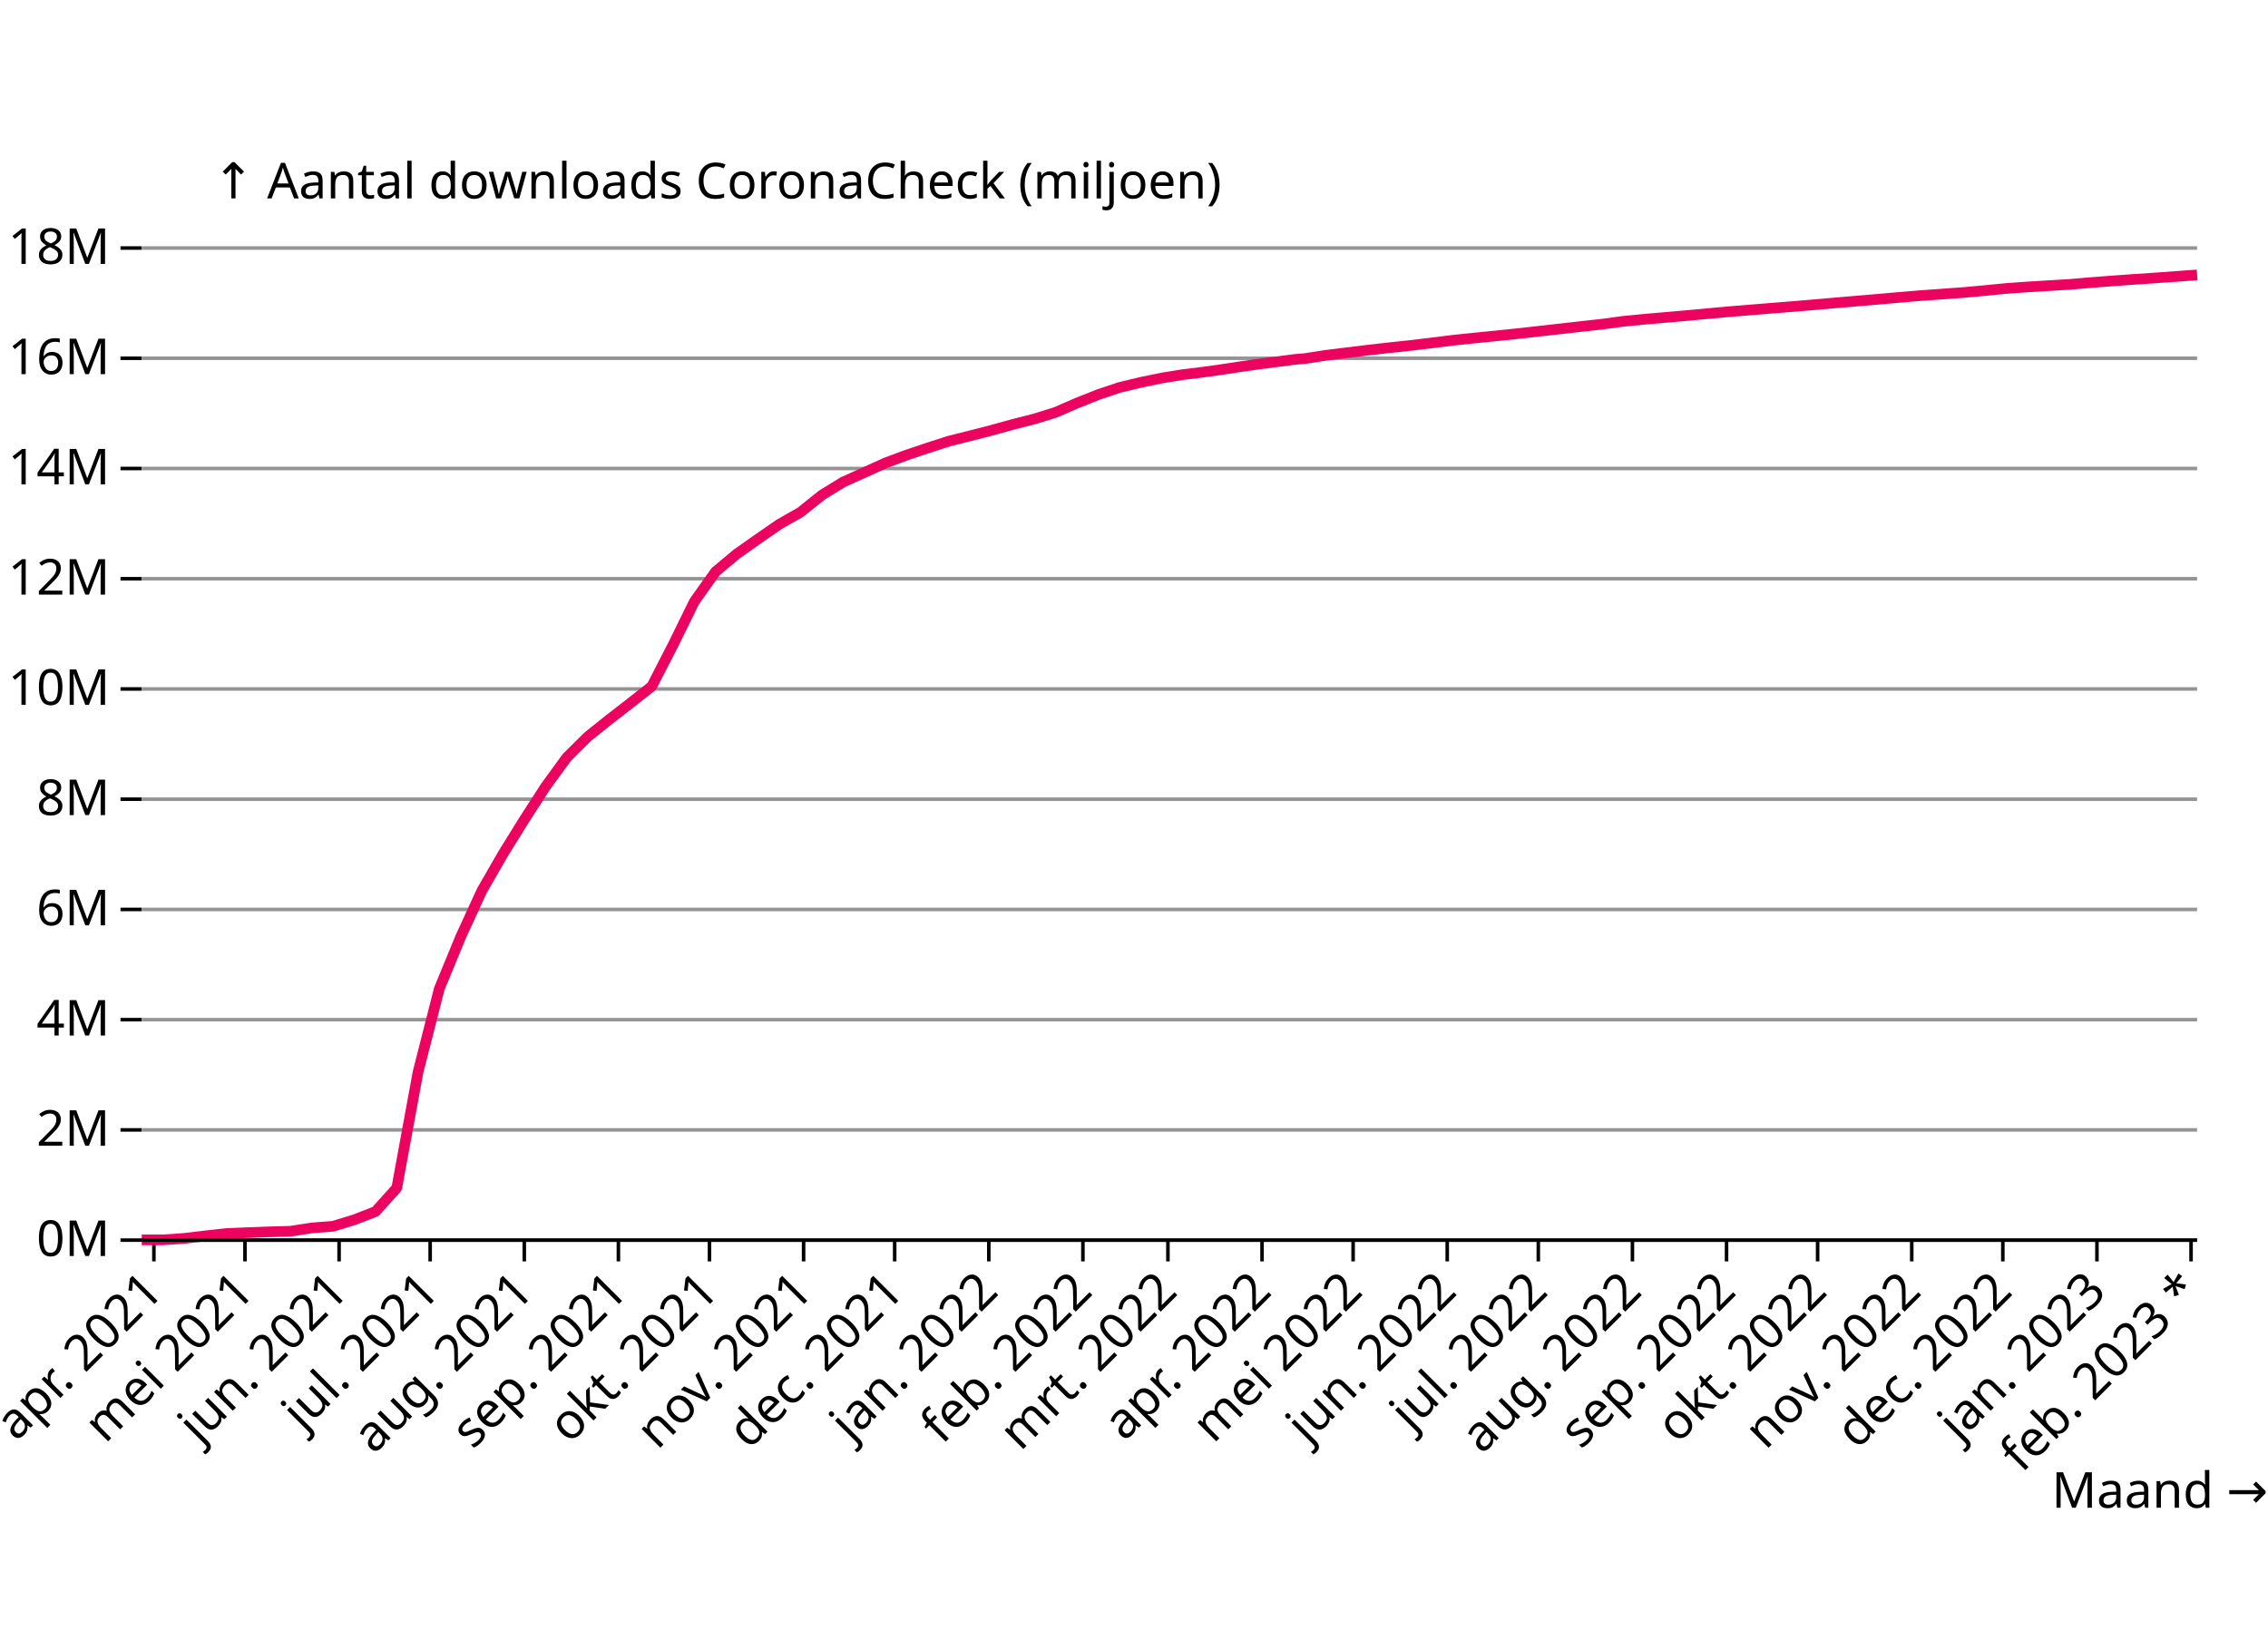
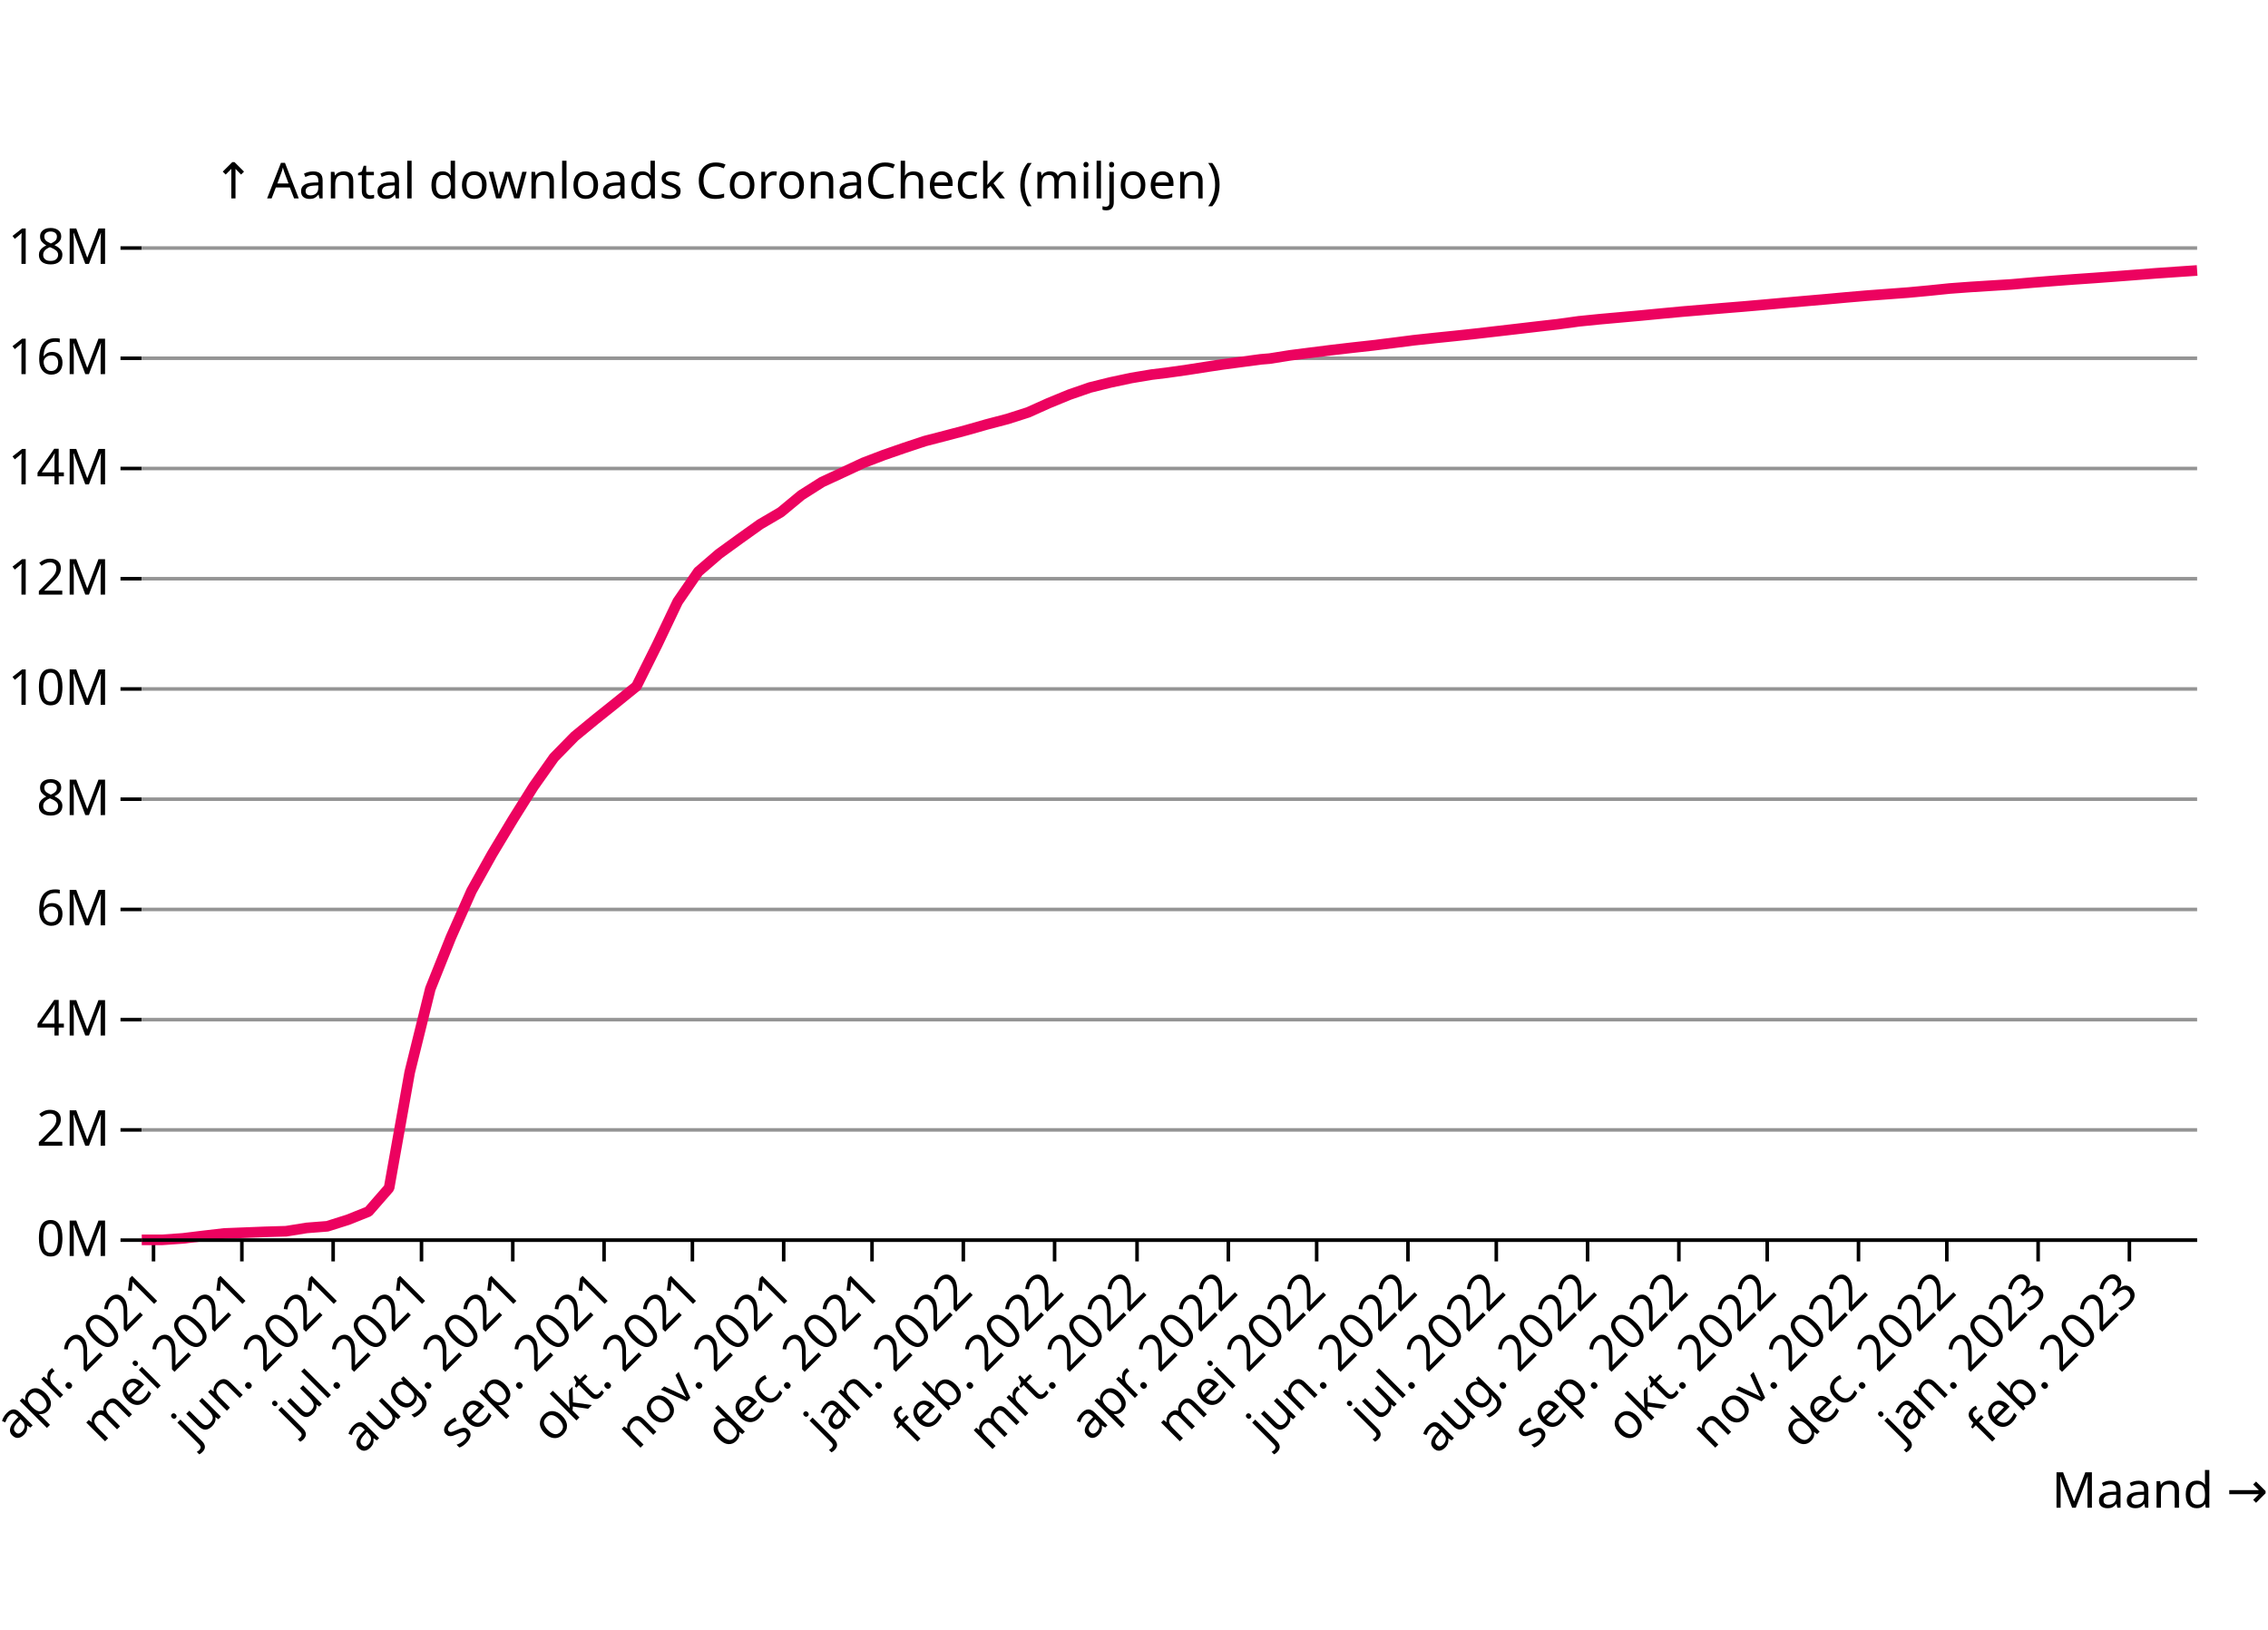
<svg xmlns="http://www.w3.org/2000/svg" class="plot" fill="currentColor" text-anchor="middle" width="640" height="460" viewBox="0 0 640 400" style="font-family: 'RO Sans', sans-serif; font-size: 14px;">
  <style>
        line[stroke-opacity] {
            stroke-opacity: 1;
            stroke: #949494;
        }
</style>
  <g transform="translate(40,0)" fill="none" text-anchor="end">
    <g class="tick" opacity="1" transform="translate(0,320)">
      <line stroke="currentColor" x2="-6" />
      <line stroke="currentColor" x2="580" stroke-opacity="0.1" />
      <text fill="currentColor" x="-9" dy="0.32em">0M</text>
    </g>
    <g class="tick" opacity="1" transform="translate(0,288.8889)">
      <line stroke="currentColor" x2="-6" />
      <line stroke="currentColor" x2="580" stroke-opacity="0.1" />
      <text fill="currentColor" x="-9" dy="0.32em">2M</text>
    </g>
    <g class="tick" opacity="1" transform="translate(0,257.7778)">
      <line stroke="currentColor" x2="-6" />
      <line stroke="currentColor" x2="580" stroke-opacity="0.1" />
      <text fill="currentColor" x="-9" dy="0.32em">4M</text>
    </g>
    <g class="tick" opacity="1" transform="translate(0,226.6667)">
      <line stroke="currentColor" x2="-6" />
      <line stroke="currentColor" x2="580" stroke-opacity="0.1" />
      <text fill="currentColor" x="-9" dy="0.32em">6M</text>
    </g>
    <g class="tick" opacity="1" transform="translate(0,195.5556)">
      <line stroke="currentColor" x2="-6" />
      <line stroke="currentColor" x2="580" stroke-opacity="0.1" />
      <text fill="currentColor" x="-9" dy="0.32em">8M</text>
    </g>
    <g class="tick" opacity="1" transform="translate(0,164.4444)">
      <line stroke="currentColor" x2="-6" />
      <line stroke="currentColor" x2="580" stroke-opacity="0.1" />
      <text fill="currentColor" x="-9" dy="0.32em">10M</text>
    </g>
    <g class="tick" opacity="1" transform="translate(0,133.3333)">
      <line stroke="currentColor" x2="-6" />
      <line stroke="currentColor" x2="580" stroke-opacity="0.1" />
      <text fill="currentColor" x="-9" dy="0.32em">12M</text>
    </g>
    <g class="tick" opacity="1" transform="translate(0,102.2222)">
      <line stroke="currentColor" x2="-6" />
      <line stroke="currentColor" x2="580" stroke-opacity="0.1" />
      <text fill="currentColor" x="-9" dy="0.32em">14M</text>
    </g>
    <g class="tick" opacity="1" transform="translate(0,71.11111)">
      <line stroke="currentColor" x2="-6" />
      <line stroke="currentColor" x2="580" stroke-opacity="0.1" />
      <text fill="currentColor" x="-9" dy="0.32em">16M</text>
    </g>
    <g class="tick" opacity="1" transform="translate(0,40)">
      <line stroke="currentColor" x2="-6" />
      <line stroke="currentColor" x2="580" stroke-opacity="0.1" />
      <text fill="currentColor" x="-9" dy="0.32em">18M</text>
    </g>
    <text fill="currentColor" transform="translate(20,40)" dy="-1em" text-anchor="start">↑ Aantal downloads CoronaCheck (miljoen)</text>
  </g>
  <g transform="translate(0,320)" fill="none" text-anchor="middle">
-     <g class="tick" opacity="1" transform="translate(43.42688,0)">
+     <g class="tick" opacity="1" transform="translate(43.32378,0)">
      <line stroke="currentColor" y2="6" />
      <text fill="currentColor" dy="0.32em" transform="translate(0, 11.82843) rotate(-45)" text-anchor="end">apr. 2021</text>
    </g>
-     <g class="tick" opacity="1" transform="translate(69.12851,0)">
+     <g class="tick" opacity="1" transform="translate(68.25215,0)">
      <line stroke="currentColor" y2="6" />
      <text fill="currentColor" dy="0.32em" transform="translate(0, 11.82843) rotate(-45)" text-anchor="end">mei 2021</text>
    </g>
-     <g class="tick" opacity="1" transform="translate(95.68685,0)">
+     <g class="tick" opacity="1" transform="translate(94.01146,0)">
      <line stroke="currentColor" y2="6" />
      <text fill="currentColor" dy="0.32em" transform="translate(0, 11.82843) rotate(-45)" text-anchor="end">jun. 2021</text>
    </g>
-     <g class="tick" opacity="1" transform="translate(121.3885,0)">
+     <g class="tick" opacity="1" transform="translate(118.9398,0)">
      <line stroke="currentColor" y2="6" />
      <text fill="currentColor" dy="0.32em" transform="translate(0, 11.82843) rotate(-45)" text-anchor="end">jul. 2021</text>
    </g>
-     <g class="tick" opacity="1" transform="translate(147.9468,0)">
+     <g class="tick" opacity="1" transform="translate(144.6991,0)">
      <line stroke="currentColor" y2="6" />
      <text fill="currentColor" dy="0.32em" transform="translate(0, 11.82843) rotate(-45)" text-anchor="end">aug. 2021</text>
    </g>
-     <g class="tick" opacity="1" transform="translate(174.5052,0)">
+     <g class="tick" opacity="1" transform="translate(170.4585,0)">
      <line stroke="currentColor" y2="6" />
      <text fill="currentColor" dy="0.32em" transform="translate(0, 11.82843) rotate(-45)" text-anchor="end">sep. 2021</text>
    </g>
-     <g class="tick" opacity="1" transform="translate(200.2068,0)">
+     <g class="tick" opacity="1" transform="translate(195.3868,0)">
      <line stroke="currentColor" y2="6" />
      <text fill="currentColor" dy="0.32em" transform="translate(0, 11.82843) rotate(-45)" text-anchor="end">okt. 2021</text>
    </g>
-     <g class="tick" opacity="1" transform="translate(226.7651,0)">
+     <g class="tick" opacity="1" transform="translate(221.1461,0)">
      <line stroke="currentColor" y2="6" />
      <text fill="currentColor" dy="0.32em" transform="translate(0, 11.82843) rotate(-45)" text-anchor="end">nov. 2021</text>
    </g>
-     <g class="tick" opacity="1" transform="translate(252.4668,0)">
+     <g class="tick" opacity="1" transform="translate(246.0745,0)">
      <line stroke="currentColor" y2="6" />
      <text fill="currentColor" dy="0.32em" transform="translate(0, 11.82843) rotate(-45)" text-anchor="end">dec. 2021</text>
    </g>
-     <g class="tick" opacity="1" transform="translate(279.0251,0)">
+     <g class="tick" opacity="1" transform="translate(271.8338,0)">
      <line stroke="currentColor" y2="6" />
      <text fill="currentColor" dy="0.32em" transform="translate(0, 11.82843) rotate(-45)" text-anchor="end">jan. 2022</text>
    </g>
-     <g class="tick" opacity="1" transform="translate(305.5835,0)">
+     <g class="tick" opacity="1" transform="translate(297.5931,0)">
      <line stroke="currentColor" y2="6" />
      <text fill="currentColor" dy="0.32em" transform="translate(0, 11.82843) rotate(-45)" text-anchor="end">feb. 2022</text>
    </g>
-     <g class="tick" opacity="1" transform="translate(329.5716,0)">
+     <g class="tick" opacity="1" transform="translate(320.8596,0)">
      <line stroke="currentColor" y2="6" />
      <text fill="currentColor" dy="0.32em" transform="translate(0, 11.82843) rotate(-45)" text-anchor="end">mrt. 2022</text>
    </g>
-     <g class="tick" opacity="1" transform="translate(356.13,0)">
+     <g class="tick" opacity="1" transform="translate(346.6189,0)">
      <line stroke="currentColor" y2="6" />
      <text fill="currentColor" dy="0.32em" transform="translate(0, 11.82843) rotate(-45)" text-anchor="end">apr. 2022</text>
    </g>
-     <g class="tick" opacity="1" transform="translate(381.8316,0)">
+     <g class="tick" opacity="1" transform="translate(371.5473,0)">
      <line stroke="currentColor" y2="6" />
      <text fill="currentColor" dy="0.32em" transform="translate(0, 11.82843) rotate(-45)" text-anchor="end">mei 2022</text>
    </g>
-     <g class="tick" opacity="1" transform="translate(408.39,0)">
+     <g class="tick" opacity="1" transform="translate(397.3066,0)">
      <line stroke="currentColor" y2="6" />
      <text fill="currentColor" dy="0.32em" transform="translate(0, 11.82843) rotate(-45)" text-anchor="end">jun. 2022</text>
    </g>
-     <g class="tick" opacity="1" transform="translate(434.0916,0)">
+     <g class="tick" opacity="1" transform="translate(422.235,0)">
      <line stroke="currentColor" y2="6" />
      <text fill="currentColor" dy="0.32em" transform="translate(0, 11.82843) rotate(-45)" text-anchor="end">jul. 2022</text>
    </g>
-     <g class="tick" opacity="1" transform="translate(460.6499,0)">
+     <g class="tick" opacity="1" transform="translate(447.9943,0)">
      <line stroke="currentColor" y2="6" />
      <text fill="currentColor" dy="0.32em" transform="translate(0, 11.82843) rotate(-45)" text-anchor="end">aug. 2022</text>
    </g>
-     <g class="tick" opacity="1" transform="translate(487.2083,0)">
+     <g class="tick" opacity="1" transform="translate(473.7536,0)">
      <line stroke="currentColor" y2="6" />
      <text fill="currentColor" dy="0.32em" transform="translate(0, 11.82843) rotate(-45)" text-anchor="end">sep. 2022</text>
    </g>
-     <g class="tick" opacity="1" transform="translate(512.9099,0)">
+     <g class="tick" opacity="1" transform="translate(498.6819,0)">
      <line stroke="currentColor" y2="6" />
      <text fill="currentColor" dy="0.32em" transform="translate(0, 11.82843) rotate(-45)" text-anchor="end">okt. 2022</text>
    </g>
-     <g class="tick" opacity="1" transform="translate(539.4682,0)">
+     <g class="tick" opacity="1" transform="translate(524.4413,0)">
      <line stroke="currentColor" y2="6" />
      <text fill="currentColor" dy="0.32em" transform="translate(0, 11.82843) rotate(-45)" text-anchor="end">nov. 2022</text>
    </g>
-     <g class="tick" opacity="1" transform="translate(565.1699,0)">
+     <g class="tick" opacity="1" transform="translate(549.3696,0)">
      <line stroke="currentColor" y2="6" />
      <text fill="currentColor" dy="0.32em" transform="translate(0, 11.82843) rotate(-45)" text-anchor="end">dec. 2022</text>
    </g>
-     <g class="tick" opacity="1" transform="translate(591.7282,0)">
+     <g class="tick" opacity="1" transform="translate(575.1289,0)">
      <line stroke="currentColor" y2="6" />
      <text fill="currentColor" dy="0.32em" transform="translate(0, 11.82843) rotate(-45)" text-anchor="end">jan. 2023</text>
    </g>
-     <g class="tick" opacity="1" transform="translate(618.2866,0)">
+     <g class="tick" opacity="1" transform="translate(600.8883,0)">
      <line stroke="currentColor" y2="6" />
-       <text fill="currentColor" dy="0.32em" transform="translate(0, 11.82843) rotate(-45)" text-anchor="end">feb. 2023 *</text>
+       <text fill="currentColor" dy="0.32em" transform="translate(0, 11.82843) rotate(-45)" text-anchor="end">feb. 2023</text>
    </g>
    <text fill="currentColor" transform="translate(640,80)" dy="-0.32em" text-anchor="end">Maand →</text>
  </g>
  <g fill="none" stroke="#ec025f" stroke-width="3" stroke-miterlimit="1">
-     <path d="M40,319.923L45.997,319.914L51.994,319.505L57.991,318.793L63.988,318.12L69.985,317.889L75.982,317.659L81.979,317.489L87.976,316.554L93.973,316.096L99.97,314.256L105.968,311.932L111.965,305.265L117.962,272.614L123.959,249.082L129.956,234.526L135.953,221.424L141.95,211.008L147.947,201.329L153.944,192.031L159.941,183.789L165.938,177.844L171.935,173.061L177.932,168.409L183.929,163.693L189.926,152.027L195.923,139.805L201.92,131.347L207.917,126.34L213.914,122.117L219.911,117.967L225.908,114.558L231.905,109.743L237.903,106.057L243.9,103.363L249.897,100.639L255.894,98.417L261.891,96.4L267.888,94.472L273.885,92.968L279.882,91.428L285.879,89.773L291.876,88.246L297.873,86.385L303.87,83.774L309.867,81.385L309.867,81.385L315.864,79.368L321.861,77.927L327.858,76.688L333.855,75.714L338.139,75.212L344.136,74.388L350.133,73.478L354.417,72.858L365.554,71.417L368.124,71.21L374.121,70.286L380.118,69.542L386.115,68.81L392.112,68.133L398.109,67.49L404.106,66.773L410.103,66.024L416.1,65.4L422.097,64.805L428.095,64.183L434.092,63.509L440.089,62.837L446.086,62.157L452.083,61.496L458.08,60.686L464.077,60.1L470.074,59.58L476.071,59.057L482.068,58.5L488.065,57.952L494.062,57.466L500.059,56.974L506.056,56.501L512.053,55.996L518.05,55.471L524.047,54.959L530.044,54.455L536.041,53.924L542.038,53.427L548.035,52.996L554.032,52.562L560.03,52.016L566.027,51.421L572.024,50.994L578.021,50.629L584.018,50.267L590.015,49.756L596.012,49.293L602.009,48.858L608.006,48.457L614.003,48.03L620,47.585" />
+     <path d="M40,319.923L45.817,319.914L51.633,319.505L57.45,318.793L63.266,318.12L69.083,317.889L74.9,317.659L80.716,317.489L86.533,316.554L92.35,316.096L98.166,314.256L103.983,311.932L109.799,305.265L115.616,272.614L121.433,249.082L127.249,234.526L133.066,221.424L138.883,211.008L144.699,201.329L150.516,192.031L156.332,183.789L162.149,177.844L167.966,173.061L173.782,168.409L179.599,163.693L185.415,152.027L191.232,139.805L197.049,131.347L202.865,126.34L208.682,122.117L214.499,117.967L220.315,114.558L226.132,109.743L231.948,106.057L237.765,103.363L243.582,100.639L249.398,98.417L255.215,96.4L261.032,94.472L266.848,92.968L272.665,91.428L278.481,89.773L284.298,88.246L290.115,86.385L295.931,83.774L301.748,81.385L301.748,81.385L307.564,79.368L313.381,77.927L319.198,76.688L325.014,75.714L329.169,75.212L334.986,74.388L340.802,73.478L344.957,72.858L355.759,71.417L358.252,71.21L364.069,70.286L369.885,69.542L375.702,68.81L381.519,68.133L387.335,67.49L393.152,66.773L398.968,66.024L404.785,65.4L410.602,64.805L416.418,64.183L422.235,63.509L428.052,62.837L433.868,62.157L439.685,61.496L445.501,60.686L451.318,60.1L457.135,59.58L462.951,59.057L468.768,58.5L474.585,57.952L480.401,57.466L486.218,56.974L492.034,56.501L497.851,55.996L503.668,55.471L509.484,54.959L515.301,54.455L521.117,53.924L526.934,53.427L532.751,52.996L538.567,52.562L544.384,52.016L550.201,51.421L556.017,50.994L561.834,50.629L567.65,50.267L573.467,49.756L579.284,49.293L585.1,48.858L590.917,48.457L596.734,48.03L602.55,47.585L608.367,47.133L614.183,46.73L620,46.334" />
  </g>
  <g stroke="currentColor">
    <line x1="40" x2="620" y1="320" y2="320" />
  </g>
</svg>
